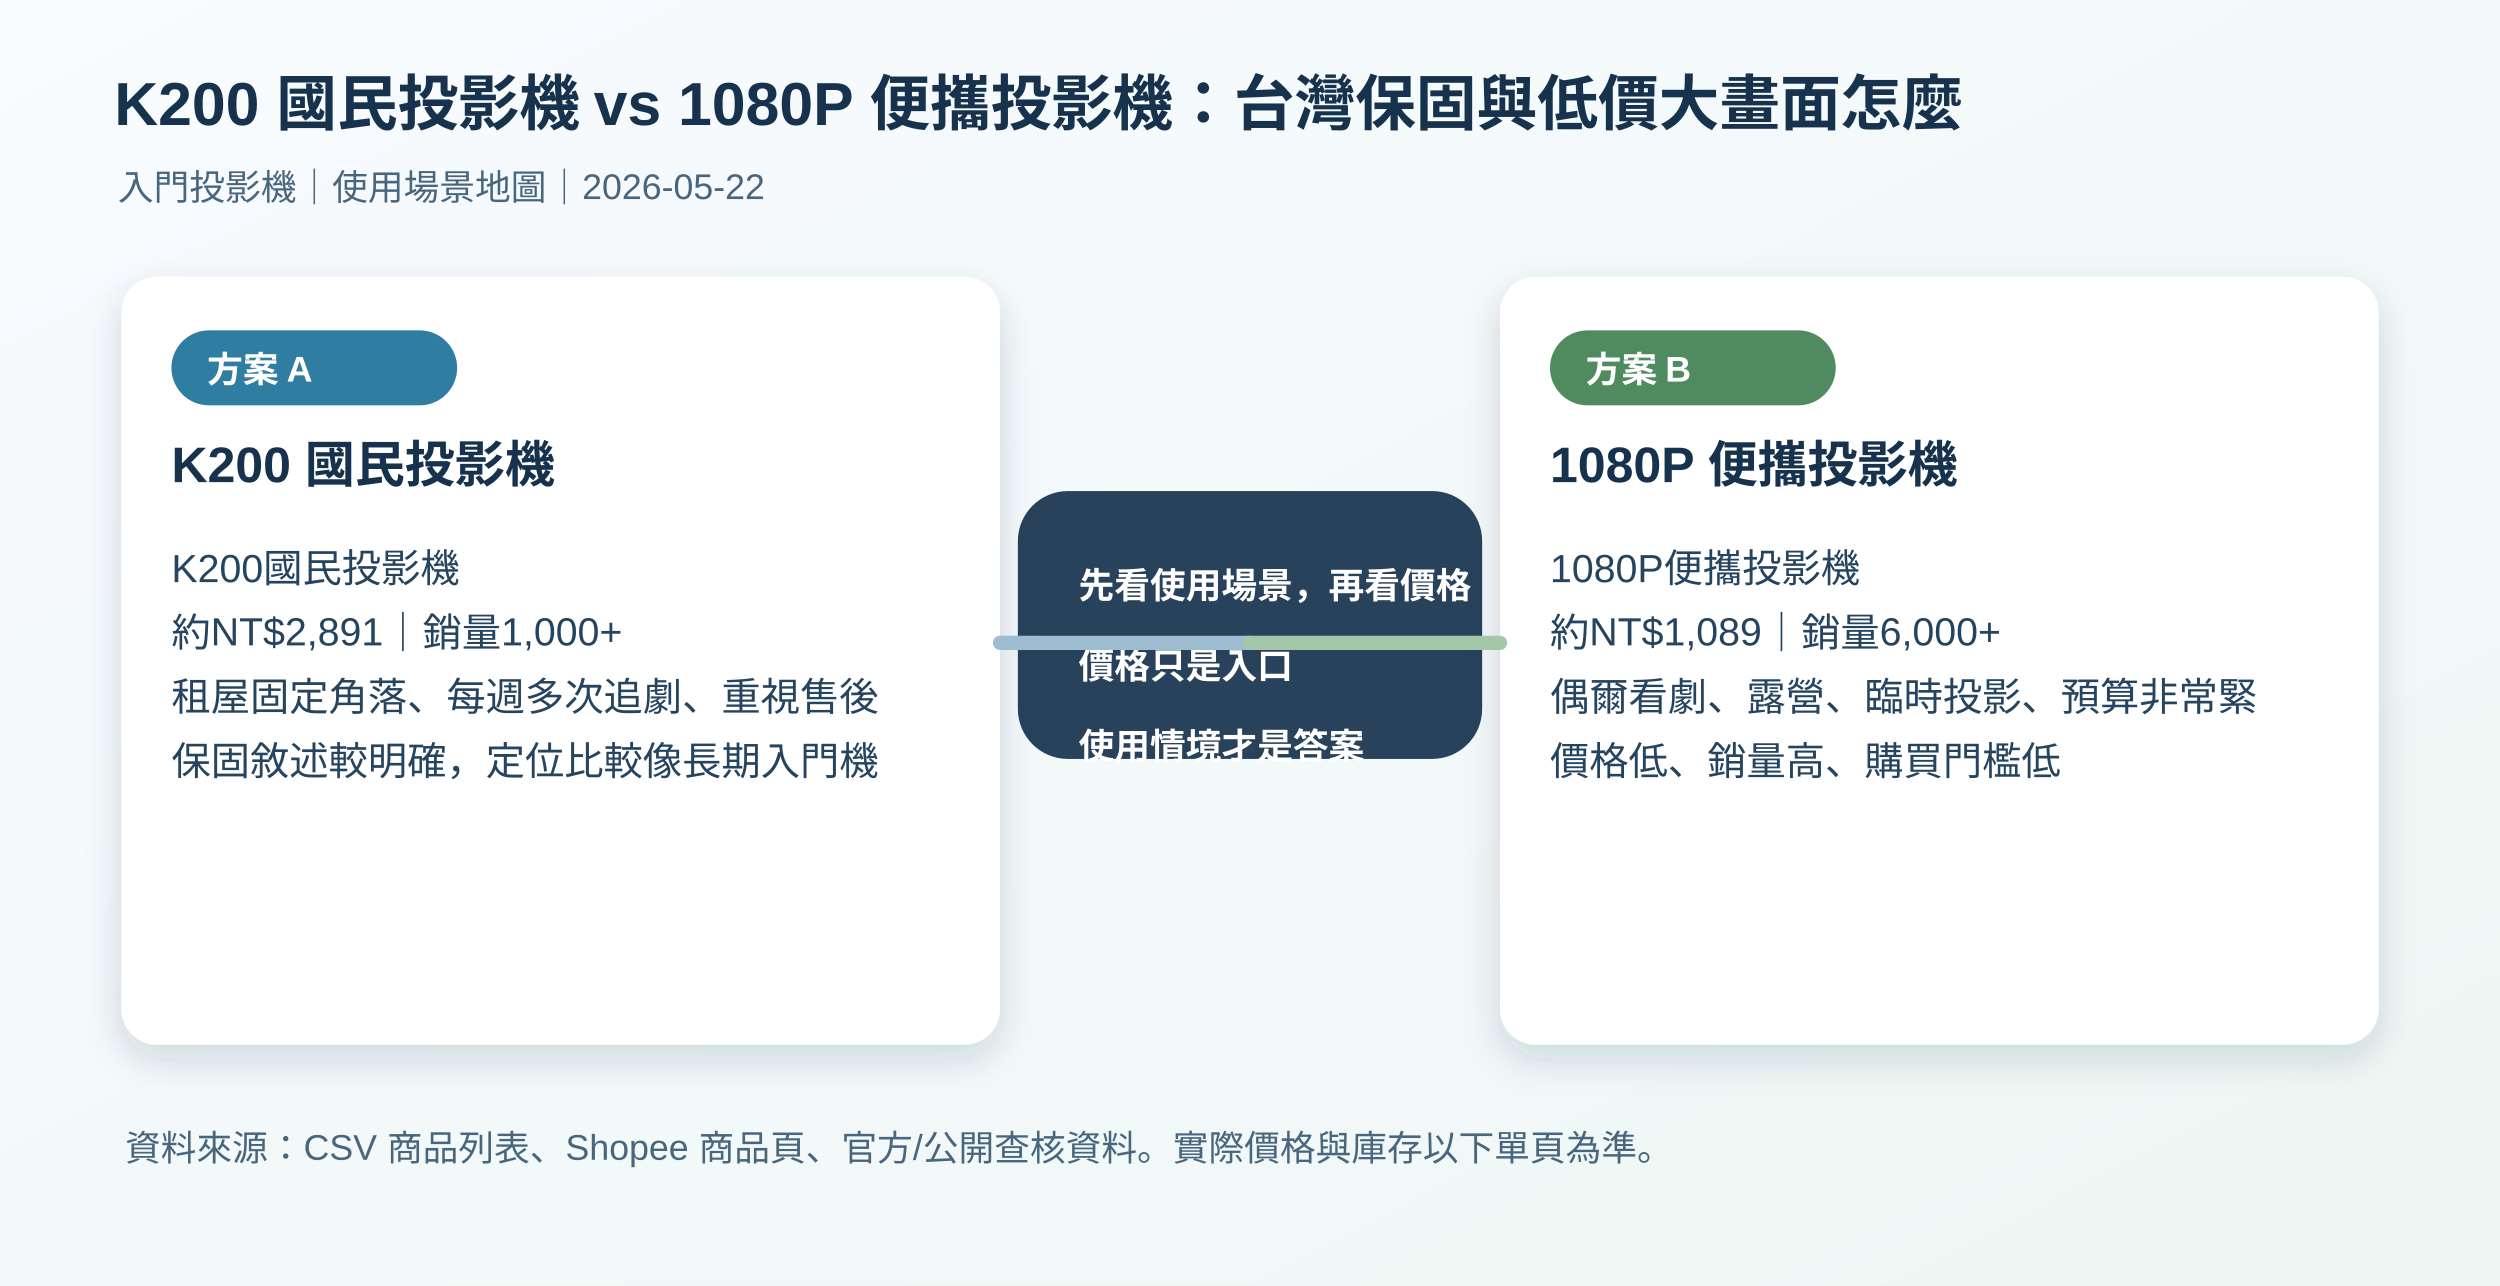
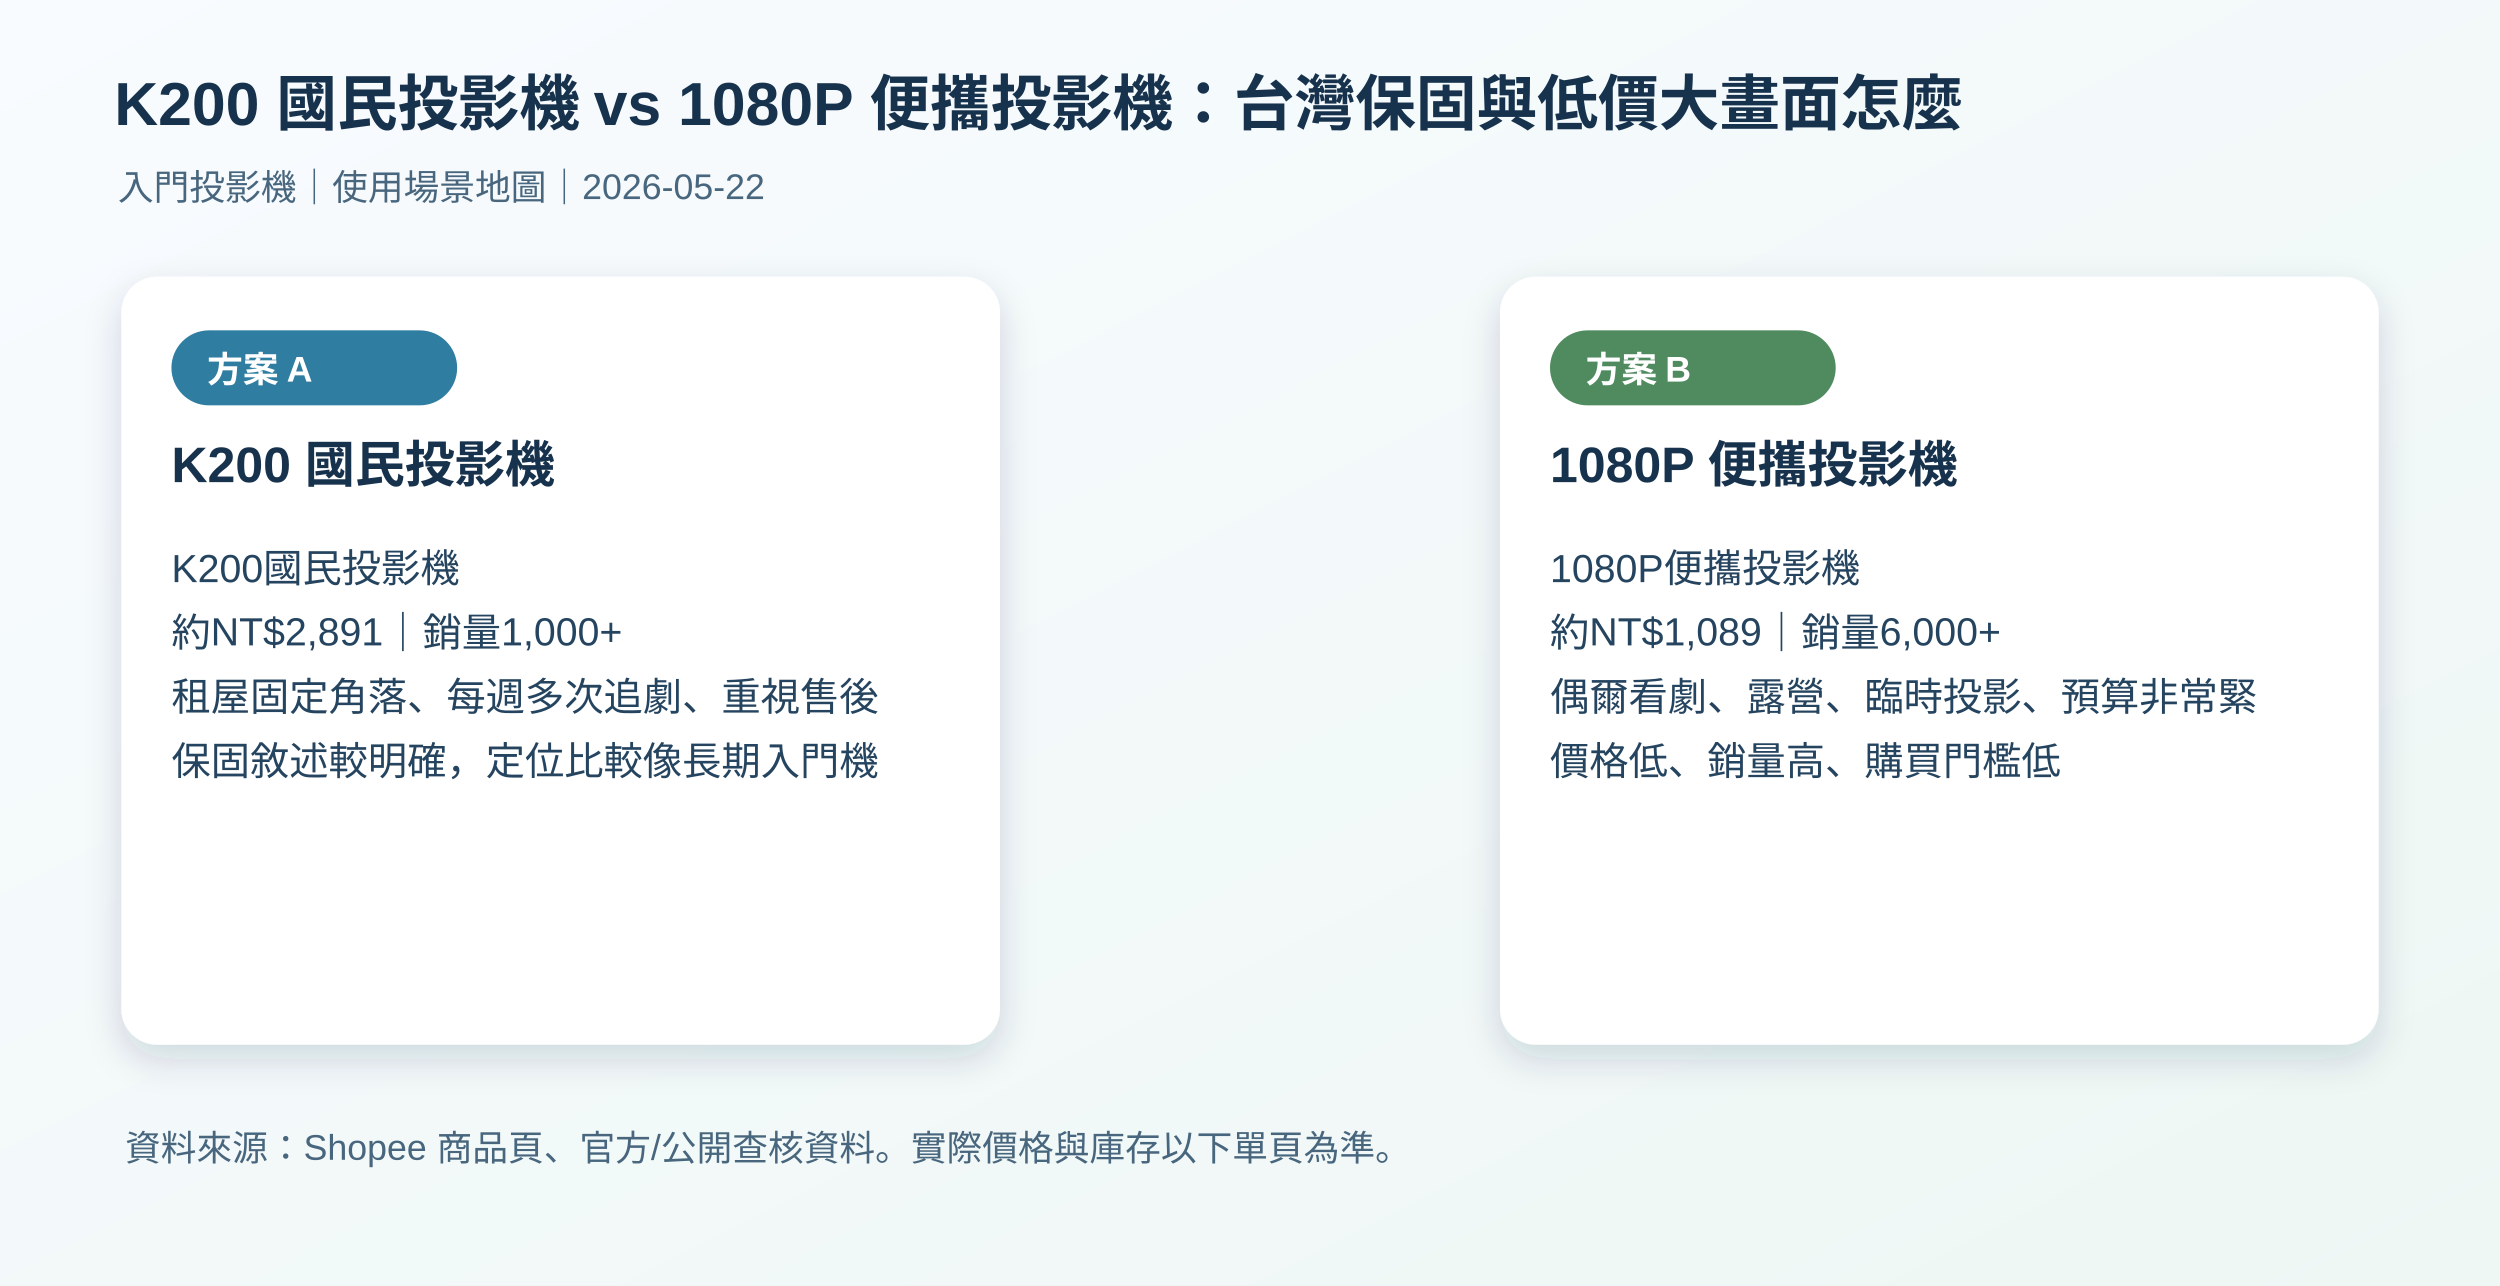
<svg xmlns="http://www.w3.org/2000/svg" width="1400" height="720" viewBox="0 0 1400 720" role="img" aria-labelledby="title desc">
  <defs>
    <linearGradient id="bg" x1="0" x2="1" y1="0" y2="1">
      <stop offset="0%" stop-color="#f8fbff" />
      <stop offset="100%" stop-color="#eef7f4" />
    </linearGradient>
    <filter id="shadow" x="-10%" y="-10%" width="120%" height="120%">
      <feDropShadow dx="0" dy="8" stdDeviation="10" flood-color="#17324d" flood-opacity="0.16" />
    </filter>
  </defs>
  <style>
    .title { font: 700 34px "Noto Sans TC", "Microsoft JhengHei", Arial, sans-serif; fill: #17324d; }
    .small { font: 500 20px "Noto Sans TC", "Microsoft JhengHei", Arial, sans-serif; fill: #48667d; }
    .label { font: 700 28px "Noto Sans TC", "Microsoft JhengHei", Arial, sans-serif; fill: #17324d; }
    .body { font: 500 22px "Noto Sans TC", "Microsoft JhengHei", Arial, sans-serif; fill: #25445f; }
    .pill { font: 700 20px "Noto Sans TC", "Microsoft JhengHei", Arial, sans-serif; fill: #ffffff; }
  </style>
  <rect width="1400" height="720" fill="url(#bg)" />
  <text x="64" y="70" class="title">K200 國民投影機 vs 1080P 便攜投影機：台灣保固與低價大畫面怎麼</text>
  <text x="66" y="112" class="small">入門投影機｜使用場景地圖｜2026-05-22</text>
  <rect x="68" y="155" width="492" height="430" rx="20" fill="#ffffff" filter="url(#shadow)" />
  <rect x="840" y="155" width="492" height="430" rx="20" fill="#ffffff" filter="url(#shadow)" />
  <rect x="96" y="185" width="160" height="42" rx="21" fill="#2f7da1" />
  <rect x="868" y="185" width="160" height="42" rx="21" fill="#4f8b5f" />
  <text x="116" y="214" class="pill">方案 A</text>
  <text x="888" y="214" class="pill">方案 B</text>
  <text x="96" y="270" class="label">K200 國民投影機</text>
  <text x="868" y="270" class="label">1080P 便攜投影機</text>
  <text x="96" y="326" class="body">K200國民投影機</text>
  <text x="96" y="362" class="body">約NT$2,891｜銷量1,000+</text>
  <text x="96" y="398" class="body">租屋固定角落、每週多次追劇、重視售後</text>
  <text x="96" y="434" class="body">保固敘述較明確，定位比較像長期入門機</text>
  <text x="868" y="326" class="body">1080P便攜投影機</text>
  <text x="868" y="362" class="body">約NT$1,089｜銷量6,000+</text>
  <text x="868" y="398" class="body">偶爾看劇、露營、臨時投影、預算非常緊</text>
  <text x="868" y="434" class="body">價格低、銷量高、購買門檻低</text>
-   <rect x="570" y="275" width="260" height="150" rx="28" fill="#17324d" opacity="0.92" />
-   <text x="604" y="335" class="pill">先看使用場景，再看價格</text>
-   <text x="604" y="380" class="pill">價格只是入口</text>
-   <text x="604" y="425" class="pill">使用情境才是答案</text>
-   <path d="M560 360 C625 360 650 360 700 360" stroke="#9fbdd0" stroke-width="8" stroke-linecap="round" />
-   <path d="M840 360 C775 360 750 360 700 360" stroke="#a5c7a9" stroke-width="8" stroke-linecap="round" />
-   <text x="70" y="650" class="small">資料來源：CSV 商品列表、Shopee 商品頁、官方/公開查核資料。實際價格與庫存以下單頁為準。</text>
+   <text x="70" y="650" class="small">資料來源：Shopee 商品頁、官方/公開查核資料。實際價格與庫存以下單頁為準。</text>
</svg>
